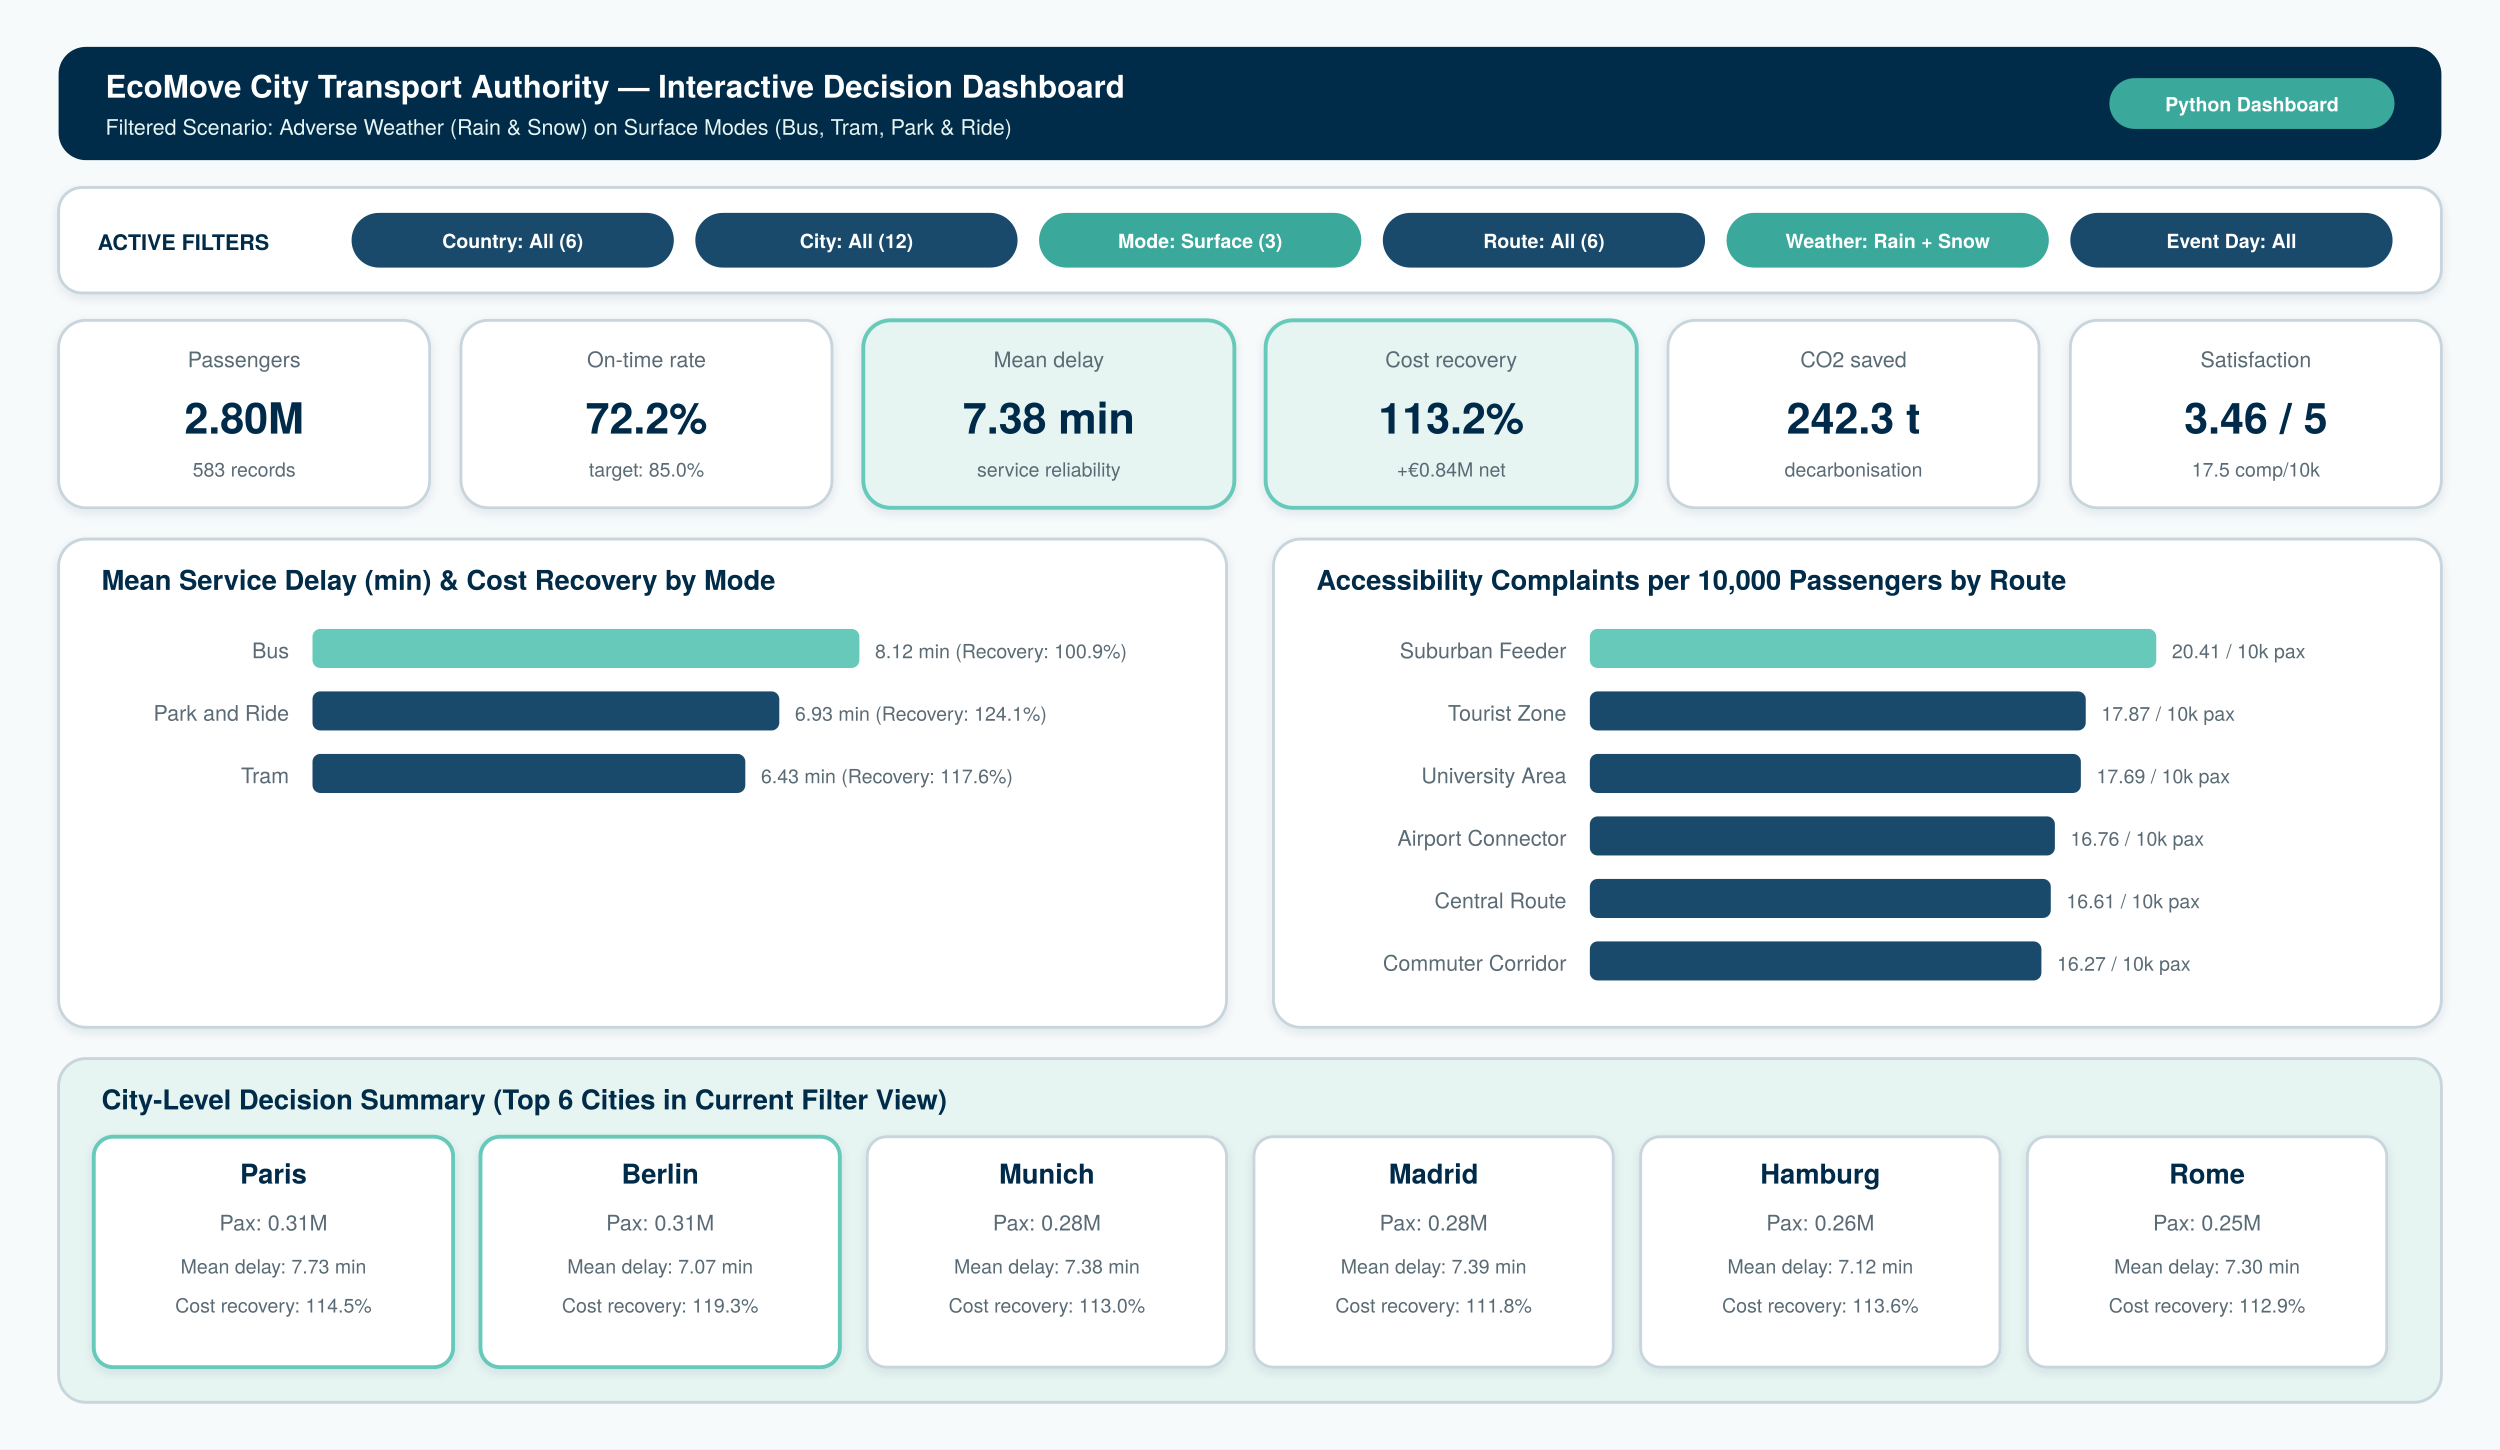
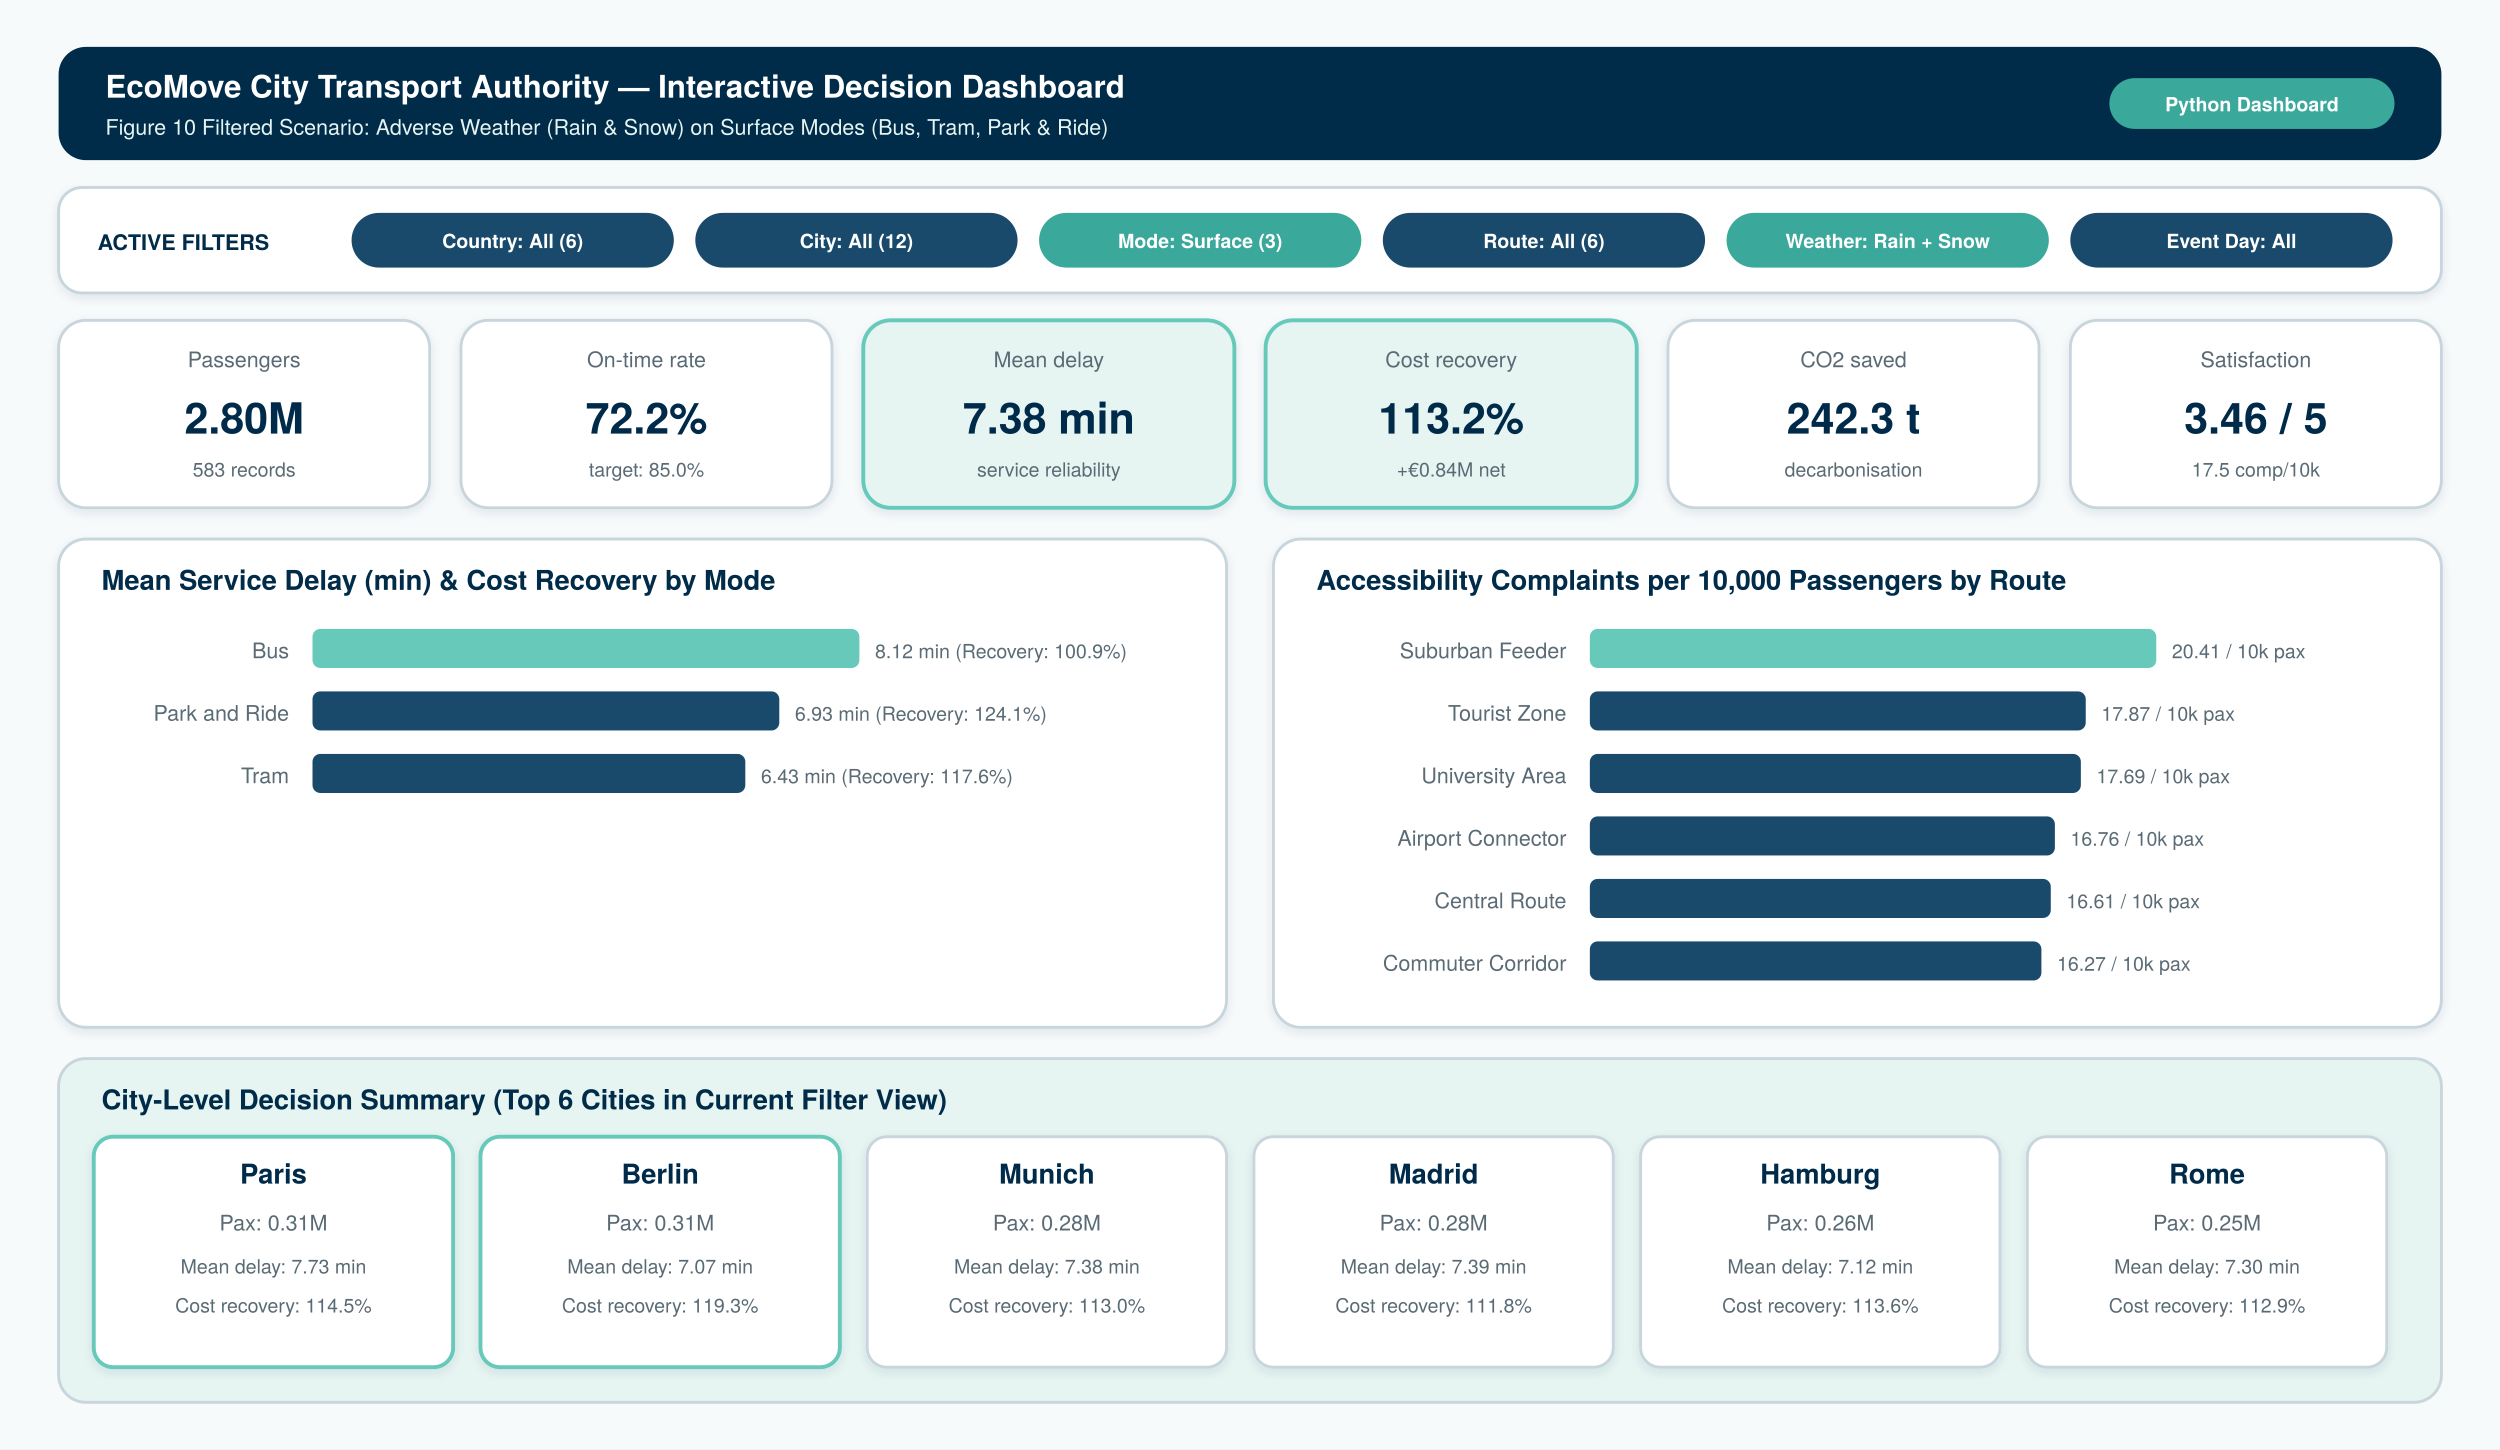
<svg xmlns="http://www.w3.org/2000/svg" width="1280" height="742" viewBox="0 0 1280 742">
  <rect width="1280" height="742" fill="#F7FAFB" />
  <defs>
    <filter id="shadow" x="-6%" y="-6%" width="118%" height="118%">
      <feDropShadow dx="0" dy="2" stdDeviation="2.4" flood-color="#002B49" flood-opacity="0.10" />
    </filter>
    <style>
      .lab { font: 600 14px Aptos, 'Helvetica Neue', sans-serif; fill: #002B49; }
      .labw { font: 600 13px Aptos, 'Helvetica Neue', sans-serif; fill: #FFFFFF; }
      .small { font: 400 11px Aptos, 'Helvetica Neue', sans-serif; fill: #5A6B75; }
      .tiny { font: 400 10px Aptos, 'Helvetica Neue', sans-serif; fill: #5A6B75; }
      .chip { font: 700 10px Aptos, 'Helvetica Neue', sans-serif; fill: #FFFFFF; }
      .zone { font: 700 11px Aptos, 'Helvetica Neue', sans-serif; fill: #002B49; }
    </style>
  </defs>
  <rect x="30" y="24" width="1220" height="58" rx="14" fill="#002B49" />
  <text x="54" y="50" style="font:700 16px Aptos, Helvetica Neue, sans-serif; fill:#FFFFFF;">EcoMove City Transport Authority — Interactive Decision Dashboard</text>
-   <text x="54" y="69" style="font:400 11px Aptos, Helvetica Neue, sans-serif; fill:#E6F5F2;">Filtered Scenario: Adverse Weather (Rain &amp; Snow) on Surface Modes (Bus, Tram, Park &amp; Ride)</text>
+   <text x="54" y="69" style="font:400 11px Aptos, Helvetica Neue, sans-serif; fill:#E6F5F2;">Figure 10 Filtered Scenario: Adverse Weather (Rain &amp; Snow) on Surface Modes (Bus, Tram, Park &amp; Ride)</text>
  <rect x="1080" y="40" width="146" height="26" rx="13" fill="#3AA89A" />
  <text x="1153" y="57" text-anchor="middle" class="chip">Python Dashboard</text>
  <rect x="30" y="96" width="1220" height="54" rx="12" fill="#FFFFFF" stroke="#C9D5DD" stroke-width="1.5" filter="url(#shadow)" />
  <text x="50" y="128" class="zone">ACTIVE FILTERS</text>
  <rect x="180" y="109" width="165" height="28" rx="14" fill="#1A4A6B" />
  <text x="262.5" y="127" text-anchor="middle" class="chip">Country: All (6)</text>
  <rect x="356" y="109" width="165" height="28" rx="14" fill="#1A4A6B" />
  <text x="438.5" y="127" text-anchor="middle" class="chip">City: All (12)</text>
  <rect x="532" y="109" width="165" height="28" rx="14" fill="#3AA89A" />
  <text x="614.5" y="127" text-anchor="middle" class="chip">Mode: Surface (3)</text>
  <rect x="708" y="109" width="165" height="28" rx="14" fill="#1A4A6B" />
  <text x="790.5" y="127" text-anchor="middle" class="chip">Route: All (6)</text>
  <rect x="884" y="109" width="165" height="28" rx="14" fill="#3AA89A" />
  <text x="966.5" y="127" text-anchor="middle" class="chip">Weather: Rain + Snow</text>
  <rect x="1060" y="109" width="165" height="28" rx="14" fill="#1A4A6B" />
  <text x="1142.5" y="127" text-anchor="middle" class="chip">Event Day: All</text>
  <g filter="url(#shadow)">
    <rect x="30" y="164" width="190" height="96" rx="14" fill="#FFFFFF" stroke="#C9D5DD" stroke-width="1.5" />
    <text x="125" y="188" text-anchor="middle" class="small">Passengers</text>
    <text x="125" y="222" text-anchor="middle" style="font:700 22px Aptos, Helvetica Neue, sans-serif; fill:#002B49;">2.80M</text>
    <text x="125" y="244" text-anchor="middle" class="tiny">583 records</text>
  </g>
  <g filter="url(#shadow)">
    <rect x="236" y="164" width="190" height="96" rx="14" fill="#FFFFFF" stroke="#C9D5DD" stroke-width="1.5" />
    <text x="331" y="188" text-anchor="middle" class="small">On-time rate</text>
    <text x="331" y="222" text-anchor="middle" style="font:700 22px Aptos, Helvetica Neue, sans-serif; fill:#002B49;">72.2%</text>
    <text x="331" y="244" text-anchor="middle" class="tiny">target: 85.0%</text>
  </g>
  <g filter="url(#shadow)">
    <rect x="442" y="164" width="190" height="96" rx="14" fill="#E6F5F2" stroke="#66C9BA" stroke-width="2.0" />
    <text x="537" y="188" text-anchor="middle" class="small">Mean delay</text>
    <text x="537" y="222" text-anchor="middle" style="font:700 22px Aptos, Helvetica Neue, sans-serif; fill:#002B49;">7.38 min</text>
    <text x="537" y="244" text-anchor="middle" class="tiny">service reliability</text>
  </g>
  <g filter="url(#shadow)">
    <rect x="648" y="164" width="190" height="96" rx="14" fill="#E6F5F2" stroke="#66C9BA" stroke-width="2.0" />
    <text x="743" y="188" text-anchor="middle" class="small">Cost recovery</text>
    <text x="743" y="222" text-anchor="middle" style="font:700 22px Aptos, Helvetica Neue, sans-serif; fill:#002B49;">113.2%</text>
    <text x="743" y="244" text-anchor="middle" class="tiny">+€0.84M net</text>
  </g>
  <g filter="url(#shadow)">
    <rect x="854" y="164" width="190" height="96" rx="14" fill="#FFFFFF" stroke="#C9D5DD" stroke-width="1.5" />
    <text x="949" y="188" text-anchor="middle" class="small">CO2 saved</text>
    <text x="949" y="222" text-anchor="middle" style="font:700 22px Aptos, Helvetica Neue, sans-serif; fill:#002B49;">242.3 t</text>
    <text x="949" y="244" text-anchor="middle" class="tiny">decarbonisation</text>
  </g>
  <g filter="url(#shadow)">
    <rect x="1060" y="164" width="190" height="96" rx="14" fill="#FFFFFF" stroke="#C9D5DD" stroke-width="1.5" />
    <text x="1155" y="188" text-anchor="middle" class="small">Satisfaction</text>
    <text x="1155" y="222" text-anchor="middle" style="font:700 22px Aptos, Helvetica Neue, sans-serif; fill:#002B49;">3.46 / 5</text>
    <text x="1155" y="244" text-anchor="middle" class="tiny">17.5 comp/10k</text>
  </g>
  <rect x="30" y="276" width="598" height="250" rx="14" fill="#FFFFFF" stroke="#C9D5DD" stroke-width="1.5" filter="url(#shadow)" />
  <text x="52" y="302" class="lab">Mean Service Delay (min) &amp; Cost Recovery by Mode</text>
  <text x="148" y="337" text-anchor="end" class="small">Bus</text>
  <rect x="160" y="322" width="280.0" height="20" rx="4" fill="#66C9BA" />
  <text x="448.0" y="337" class="tiny">8.12 min  (Recovery: 100.9%)</text>
  <text x="148" y="369" text-anchor="end" class="small">Park and Ride</text>
  <rect x="160" y="354" width="239.0" height="20" rx="4" fill="#1A4A6B" />
  <text x="407.0" y="369" class="tiny">6.93 min  (Recovery: 124.1%)</text>
  <text x="148" y="401" text-anchor="end" class="small">Tram</text>
  <rect x="160" y="386" width="221.6" height="20" rx="4" fill="#1A4A6B" />
  <text x="389.6" y="401" class="tiny">6.43 min  (Recovery: 117.6%)</text>
  <rect x="652" y="276" width="598" height="250" rx="14" fill="#FFFFFF" stroke="#C9D5DD" stroke-width="1.5" filter="url(#shadow)" />
  <text x="674" y="302" class="lab">Accessibility Complaints per 10,000 Passengers by Route</text>
  <text x="802" y="337" text-anchor="end" class="small">Suburban Feeder</text>
  <rect x="814" y="322" width="290.0" height="20" rx="4" fill="#66C9BA" />
  <text x="1112.0" y="337" class="tiny">20.41 / 10k pax</text>
  <text x="802" y="369" text-anchor="end" class="small">Tourist Zone</text>
  <rect x="814" y="354" width="253.9" height="20" rx="4" fill="#1A4A6B" />
  <text x="1075.9" y="369" class="tiny">17.87 / 10k pax</text>
  <text x="802" y="401" text-anchor="end" class="small">University Area</text>
  <rect x="814" y="386" width="251.4" height="20" rx="4" fill="#1A4A6B" />
  <text x="1073.4" y="401" class="tiny">17.69 / 10k pax</text>
  <text x="802" y="433" text-anchor="end" class="small">Airport Connector</text>
  <rect x="814" y="418" width="238.1" height="20" rx="4" fill="#1A4A6B" />
  <text x="1060.1" y="433" class="tiny">16.76 / 10k pax</text>
  <text x="802" y="465" text-anchor="end" class="small">Central Route</text>
  <rect x="814" y="450" width="236.0" height="20" rx="4" fill="#1A4A6B" />
  <text x="1058.0" y="465" class="tiny">16.61 / 10k pax</text>
  <text x="802" y="497" text-anchor="end" class="small">Commuter Corridor</text>
  <rect x="814" y="482" width="231.2" height="20" rx="4" fill="#1A4A6B" />
  <text x="1053.2" y="497" class="tiny">16.27 / 10k pax</text>
  <rect x="30" y="542" width="1220" height="176" rx="14" fill="#E6F5F2" stroke="#C9D5DD" stroke-width="1.5" />
  <text x="52" y="568" class="lab">City-Level Decision Summary (Top 6 Cities in Current Filter View)</text>
  <g filter="url(#shadow)">
    <rect x="48" y="582" width="184" height="118" rx="10" fill="#FFFFFF" stroke="#66C9BA" stroke-width="2.0" />
    <text x="140" y="606" text-anchor="middle" class="lab">Paris</text>
    <text x="140" y="630" text-anchor="middle" class="small">Pax: 0.31M</text>
    <text x="140" y="652" text-anchor="middle" class="tiny">Mean delay: 7.73 min</text>
    <text x="140" y="672" text-anchor="middle" class="tiny">Cost recovery: 114.5%</text>
  </g>
  <g filter="url(#shadow)">
    <rect x="246" y="582" width="184" height="118" rx="10" fill="#FFFFFF" stroke="#66C9BA" stroke-width="2.0" />
    <text x="338" y="606" text-anchor="middle" class="lab">Berlin</text>
    <text x="338" y="630" text-anchor="middle" class="small">Pax: 0.31M</text>
    <text x="338" y="652" text-anchor="middle" class="tiny">Mean delay: 7.07 min</text>
    <text x="338" y="672" text-anchor="middle" class="tiny">Cost recovery: 119.3%</text>
  </g>
  <g filter="url(#shadow)">
    <rect x="444" y="582" width="184" height="118" rx="10" fill="#FFFFFF" stroke="#C9D5DD" stroke-width="1.5" />
    <text x="536" y="606" text-anchor="middle" class="lab">Munich</text>
    <text x="536" y="630" text-anchor="middle" class="small">Pax: 0.28M</text>
    <text x="536" y="652" text-anchor="middle" class="tiny">Mean delay: 7.38 min</text>
    <text x="536" y="672" text-anchor="middle" class="tiny">Cost recovery: 113.0%</text>
  </g>
  <g filter="url(#shadow)">
    <rect x="642" y="582" width="184" height="118" rx="10" fill="#FFFFFF" stroke="#C9D5DD" stroke-width="1.5" />
    <text x="734" y="606" text-anchor="middle" class="lab">Madrid</text>
    <text x="734" y="630" text-anchor="middle" class="small">Pax: 0.28M</text>
    <text x="734" y="652" text-anchor="middle" class="tiny">Mean delay: 7.39 min</text>
    <text x="734" y="672" text-anchor="middle" class="tiny">Cost recovery: 111.8%</text>
  </g>
  <g filter="url(#shadow)">
    <rect x="840" y="582" width="184" height="118" rx="10" fill="#FFFFFF" stroke="#C9D5DD" stroke-width="1.5" />
    <text x="932" y="606" text-anchor="middle" class="lab">Hamburg</text>
    <text x="932" y="630" text-anchor="middle" class="small">Pax: 0.26M</text>
    <text x="932" y="652" text-anchor="middle" class="tiny">Mean delay: 7.12 min</text>
    <text x="932" y="672" text-anchor="middle" class="tiny">Cost recovery: 113.6%</text>
  </g>
  <g filter="url(#shadow)">
    <rect x="1038" y="582" width="184" height="118" rx="10" fill="#FFFFFF" stroke="#C9D5DD" stroke-width="1.5" />
    <text x="1130" y="606" text-anchor="middle" class="lab">Rome</text>
    <text x="1130" y="630" text-anchor="middle" class="small">Pax: 0.25M</text>
    <text x="1130" y="652" text-anchor="middle" class="tiny">Mean delay: 7.30 min</text>
    <text x="1130" y="672" text-anchor="middle" class="tiny">Cost recovery: 112.9%</text>
  </g>
</svg>
